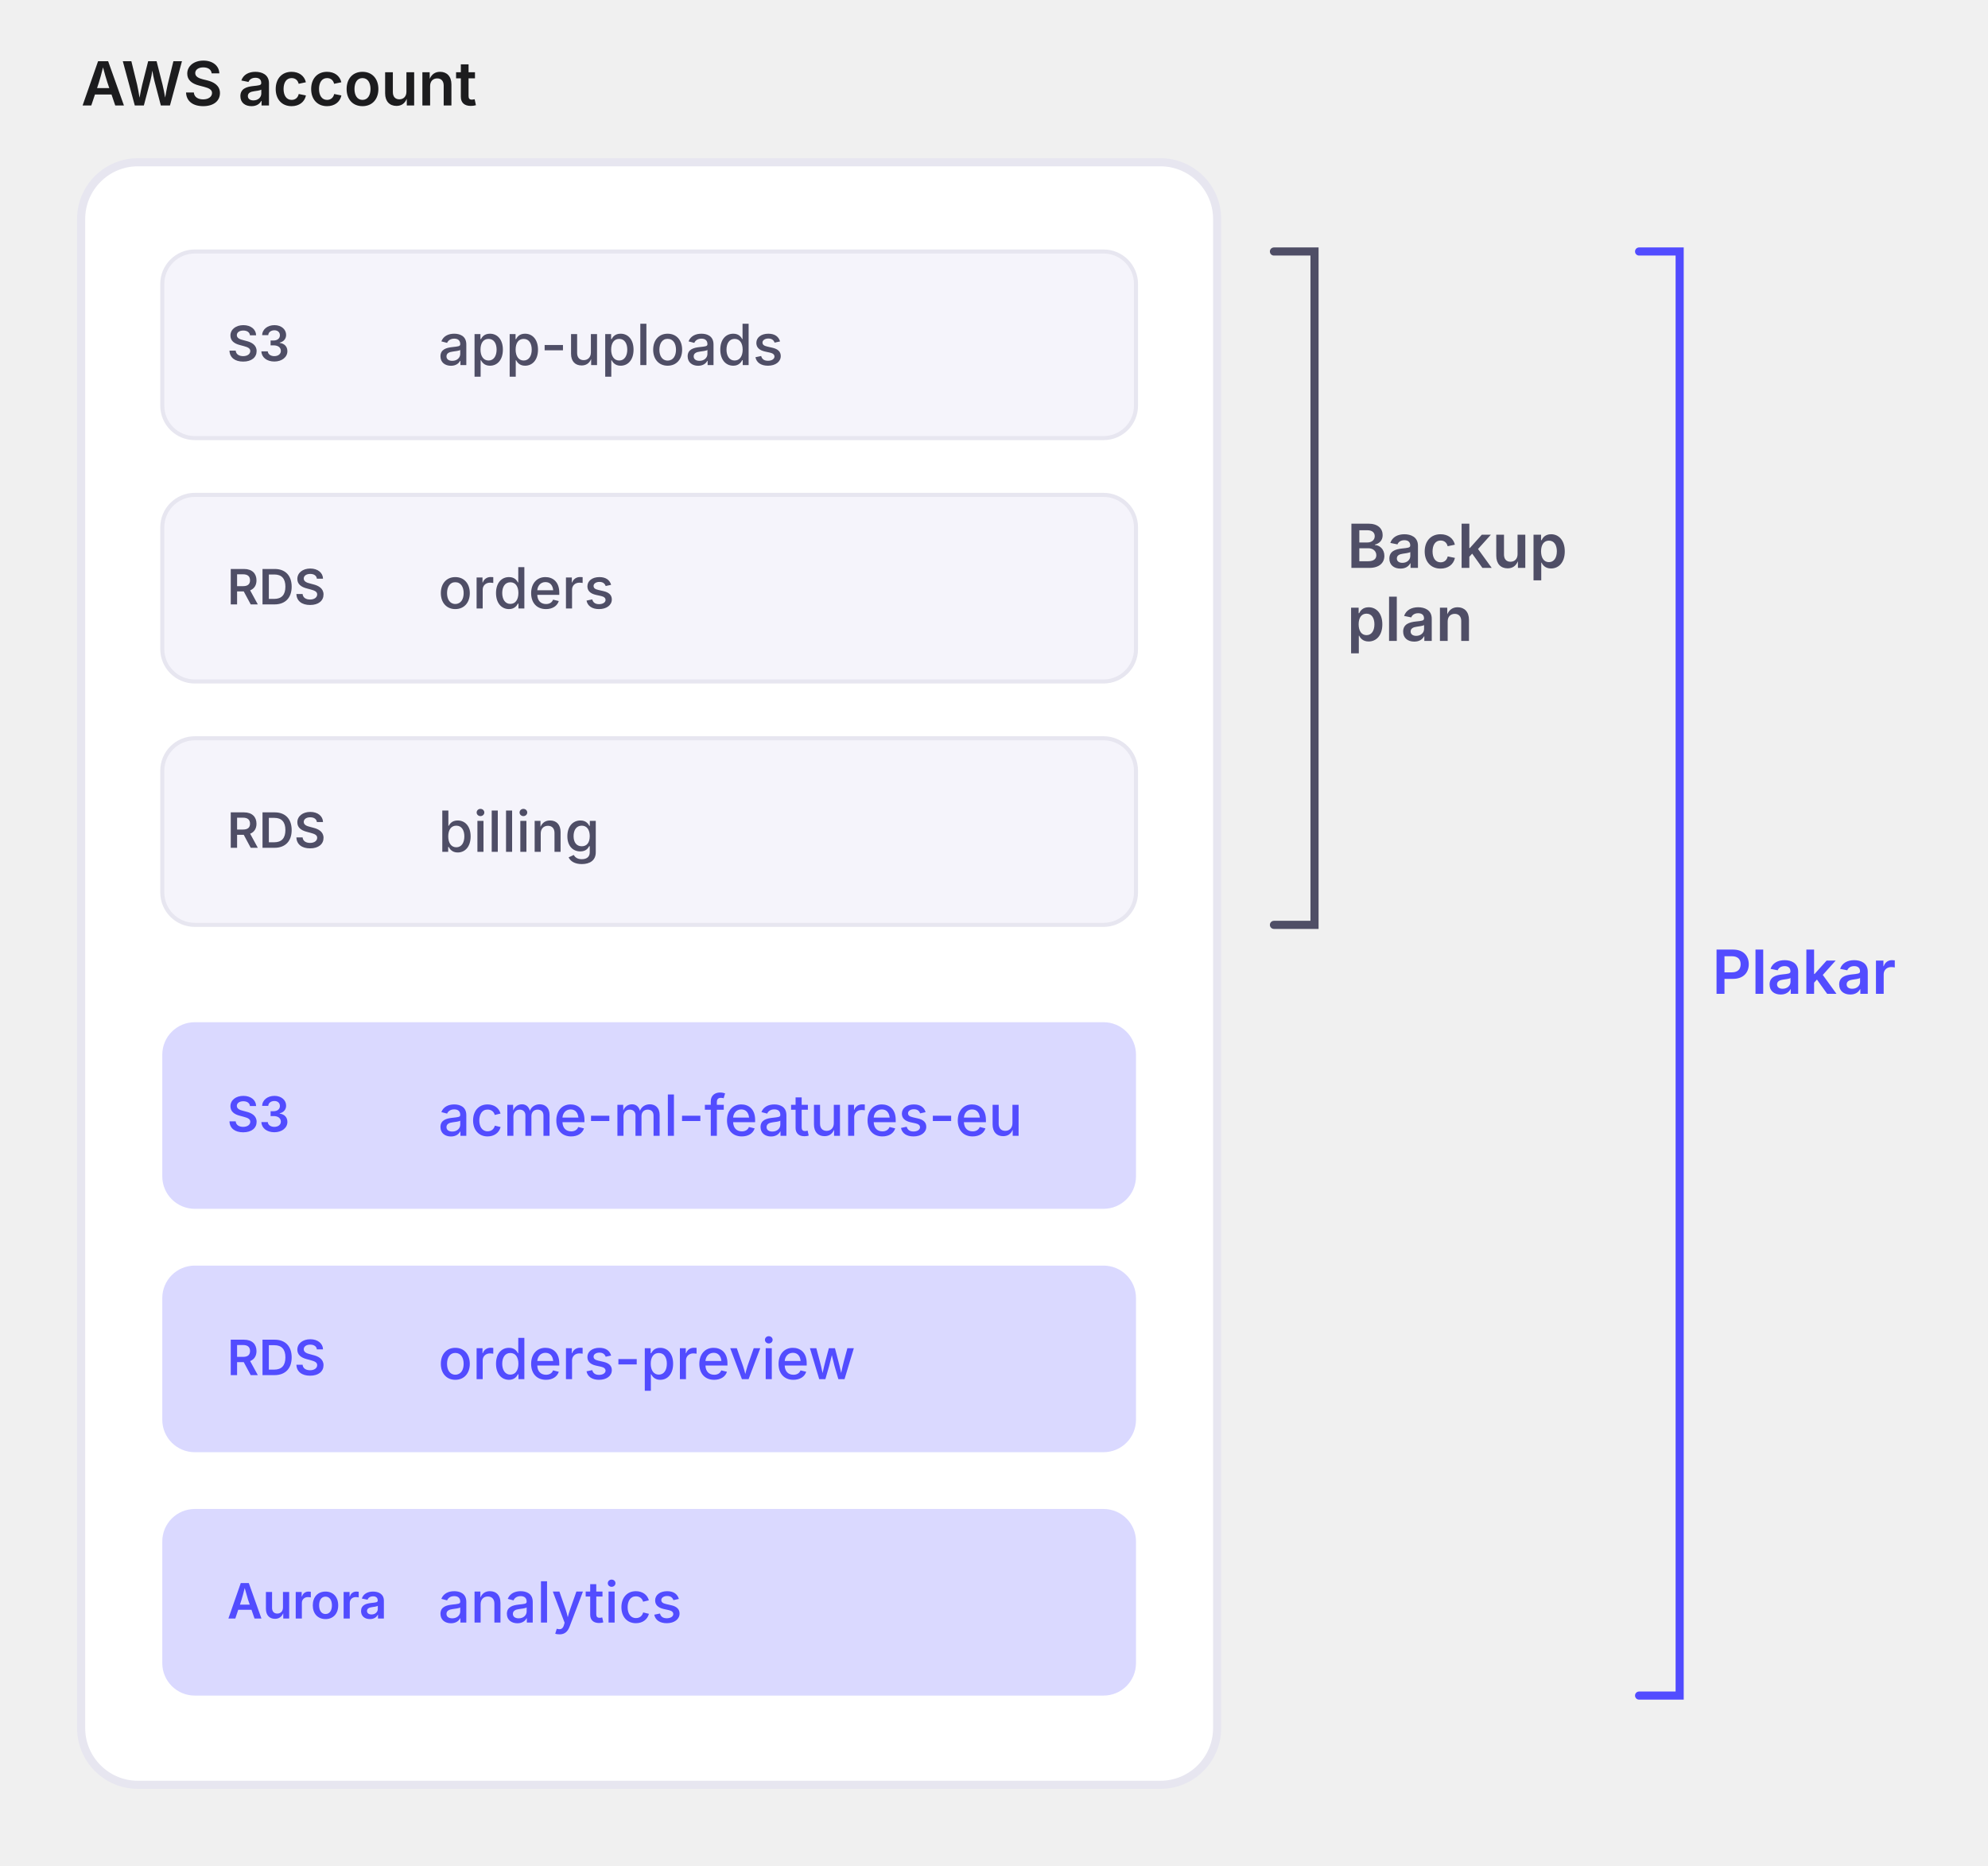
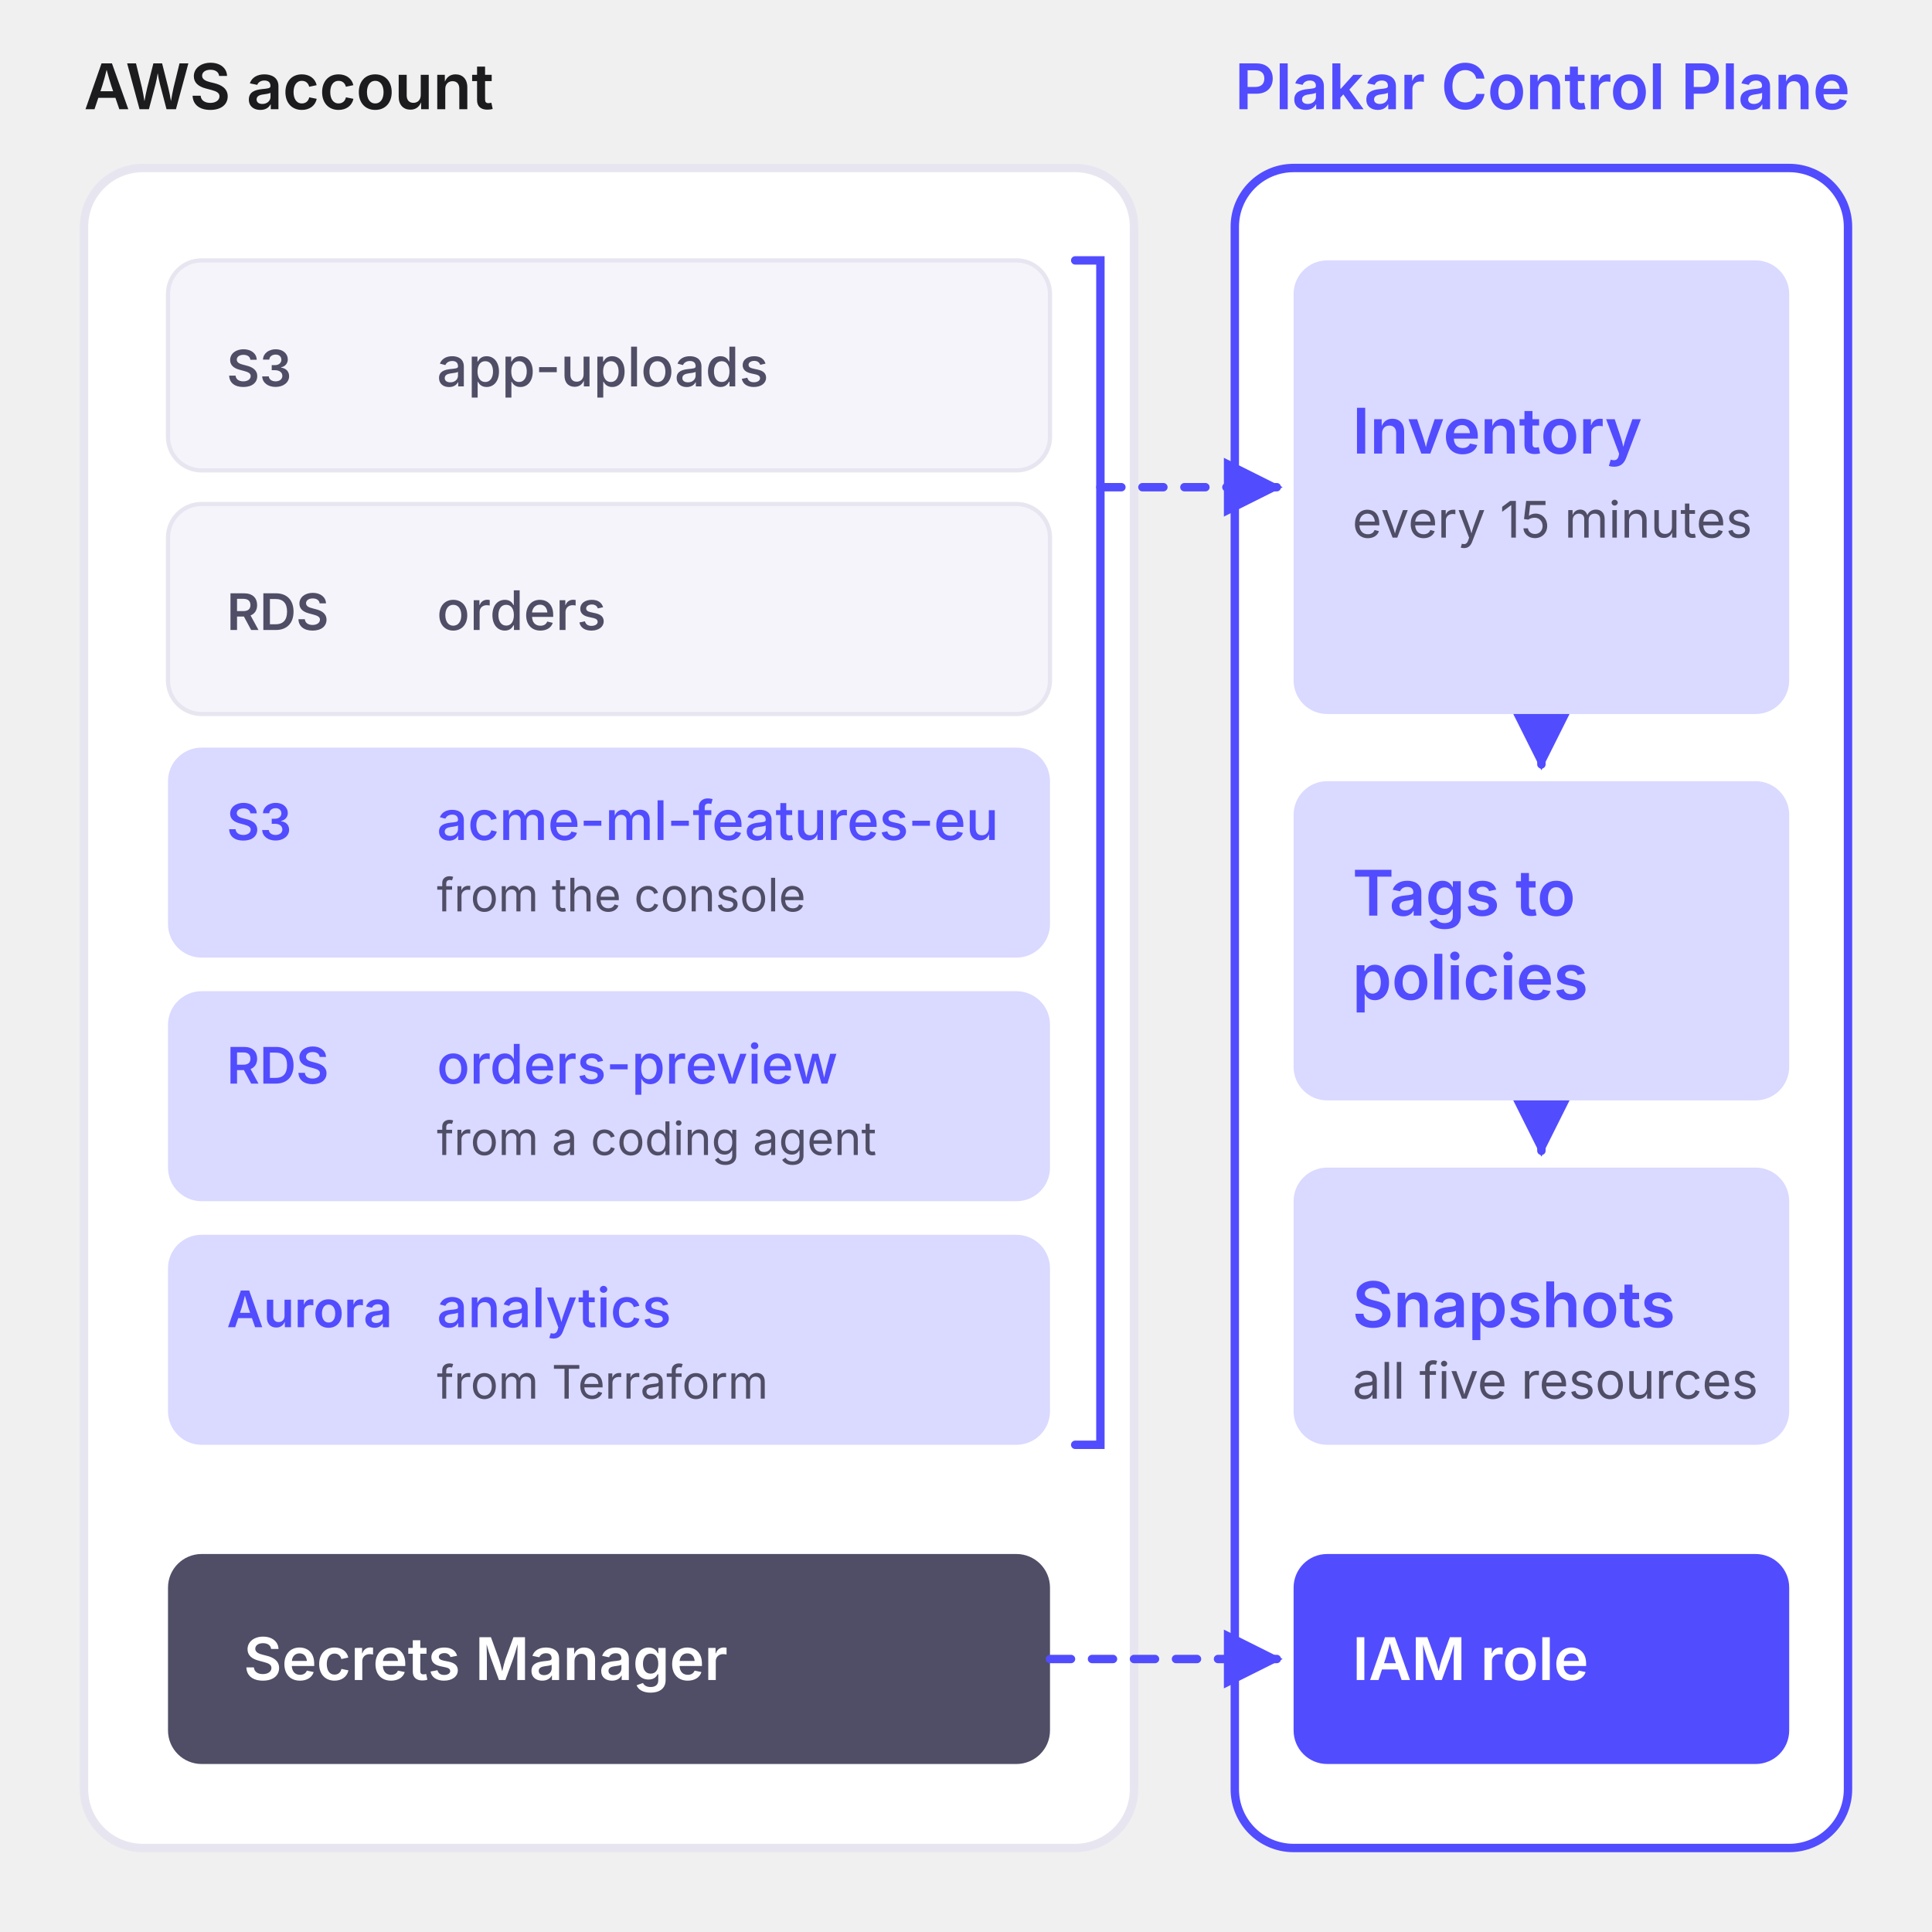
- <svg xmlns="http://www.w3.org/2000/svg" viewBox="0 0 490 460" role="img" aria-label="An AWS account holds six resources. The backup plan covers the three created first. The Plakar inventory covers all six, including a bucket created from the console, an RDS instance created by a coding agent and an Aurora cluster created by Terraform." font-family="Inter, system-ui, sans-serif" class="w-full h-auto">
+ <svg xmlns="http://www.w3.org/2000/svg" viewBox="0 0 460 460" role="img" aria-label="An AWS account holds two resources from the original backup plan and three created later: an S3 bucket from the console, an RDS instance from a coding agent and an Aurora cluster from Terraform. Plakar Control Plane reads the account every 15 minutes, turns AWS tags into backup policies and takes snapshots of all five, with credentials read from AWS Secrets Manager through the IAM role of its EC2 instance." font-family="Inter, system-ui, sans-serif" class="w-full h-auto">
+   <defs>
+     <marker id="aws-arrow" viewBox="0 0 10 10" refX="9" refY="5" markerWidth="7" markerHeight="7" orient="auto-start-reverse">
+       <path d="M0 0 L10 5 L0 10 z" fill="rgb(82,76,255)" />
+     </marker>
+   </defs>
  <text x="20" y="26" font-size="15" font-weight="600" fill="rgb(28,28,30)">AWS account</text>
-   <rect x="20" y="40" width="280" height="400" rx="14" fill="#fff" stroke="rgb(231,230,240)" stroke-width="2" />
-   <g>
-     <rect x="40" y="62" width="240" height="46" rx="8" fill="rgb(245,244,251)" stroke="rgb(231,230,240)" />
-     <rect x="40" y="122" width="240" height="46" rx="8" fill="rgb(245,244,251)" stroke="rgb(231,230,240)" />
-     <rect x="40" y="182" width="240" height="46" rx="8" fill="rgb(245,244,251)" stroke="rgb(231,230,240)" />
-     <rect x="40" y="252" width="240" height="46" rx="8" fill="rgb(218,217,255)" />
-     <rect x="40" y="312" width="240" height="46" rx="8" fill="rgb(218,217,255)" />
-     <rect x="40" y="372" width="240" height="46" rx="8" fill="rgb(218,217,255)" />
+   <rect x="20" y="40" width="250" height="400" rx="14" fill="#fff" stroke="rgb(231,230,240)" stroke-width="2" />
+   <g stroke="rgb(231,230,240)">
+     <rect x="40" y="62" width="210" height="50" rx="8" fill="rgb(245,244,251)" />
+     <rect x="40" y="120" width="210" height="50" rx="8" fill="rgb(245,244,251)" />
  </g>
-   <g font-size="12" font-weight="600" fill="rgb(79,78,102)">
-     <text x="56" y="89">S3</text>
-     <text x="56" y="149">RDS</text>
-     <text x="56" y="209">RDS</text>
+   <g fill="rgb(218,217,255)">
+     <rect x="40" y="178" width="210" height="50" rx="8" />
+     <rect x="40" y="236" width="210" height="50" rx="8" />
+     <rect x="40" y="294" width="210" height="50" rx="8" />
  </g>
-   <g font-size="12" font-weight="600" fill="rgb(82,76,255)">
-     <text x="56" y="279">S3</text>
-     <text x="56" y="339">RDS</text>
-     <text x="56" y="399">Aurora</text>
+   <g font-size="12" font-weight="600">
+     <text x="54" y="92" fill="rgb(79,78,102)">S3</text>
+     <text x="54" y="150" fill="rgb(79,78,102)">RDS</text>
+     <text x="54" y="200" fill="rgb(82,76,255)">S3</text>
+     <text x="54" y="258" fill="rgb(82,76,255)">RDS</text>
+     <text x="54" y="316" fill="rgb(82,76,255)">Aurora</text>
  </g>
-   <g font-size="14" font-weight="500">
-     <text x="108" y="90" fill="rgb(79,78,102)">app-uploads</text>
-     <text x="108" y="150" fill="rgb(79,78,102)">orders</text>
-     <text x="108" y="210" fill="rgb(79,78,102)">billing</text>
-     <text x="108" y="280" fill="rgb(82,76,255)">acme-ml-features-eu</text>
-     <text x="108" y="340" fill="rgb(82,76,255)">orders-preview</text>
-     <text x="108" y="400" fill="rgb(82,76,255)">analytics</text>
+   <g font-size="13" font-weight="500">
+     <text x="104" y="92" fill="rgb(79,78,102)">app-uploads</text>
+     <text x="104" y="150" fill="rgb(79,78,102)">orders</text>
+     <text x="104" y="200" fill="rgb(82,76,255)">acme-ml-features-eu</text>
+     <text x="104" y="258" fill="rgb(82,76,255)">orders-preview</text>
+     <text x="104" y="316" fill="rgb(82,76,255)">analytics</text>
  </g>
-   <g fill="none" stroke-width="2" stroke-linecap="round">
-     <path d="M314 62 H324 V228 H314" stroke="rgb(79,78,102)" />
-     <path d="M404 62 H414 V418 H404" stroke="rgb(82,76,255)" />
+   <g font-size="11" fill="rgb(79,78,102)">
+     <text x="104" y="217">from the console</text>
+     <text x="104" y="275">from a coding agent</text>
+     <text x="104" y="333">from Terraform</text>
  </g>
-   <g font-size="15" font-weight="600">
-     <text x="332" y="140" fill="rgb(79,78,102)">Backup</text>
-     <text x="332" y="158" fill="rgb(79,78,102)">plan</text>
-     <text x="422" y="245" fill="rgb(82,76,255)">Plakar</text>
+   <rect x="40" y="370" width="210" height="50" rx="8" fill="rgb(79,78,102)" />
+   <text x="58" y="400" font-size="14" font-weight="600" fill="#fff">Secrets Manager</text>
+   <text x="294" y="26" font-size="15" font-weight="600" fill="rgb(82,76,255)">Plakar Control Plane</text>
+   <rect x="294" y="40" width="146" height="400" rx="14" fill="#fff" stroke="rgb(82,76,255)" stroke-width="2" />
+   <g fill="none" stroke="rgb(82,76,255)" stroke-width="2" stroke-linecap="round">
+     <path d="M256 62 H262 V344 H256" />
+     <path d="M262 116 H304" stroke-dasharray="5 5" marker-end="url(#aws-arrow)" />
+     <path d="M250 395 H304" stroke-dasharray="5 5" marker-end="url(#aws-arrow)" />
+     <path d="M367 172 V182" marker-end="url(#aws-arrow)" />
+     <path d="M367 264 V274" marker-end="url(#aws-arrow)" />
  </g>
+   <g fill="rgb(218,217,255)">
+     <rect x="308" y="62" width="118" height="108" rx="8" />
+     <rect x="308" y="186" width="118" height="76" rx="8" />
+     <rect x="308" y="278" width="118" height="66" rx="8" />
+   </g>
+   <g font-size="15" font-weight="600" fill="rgb(82,76,255)">
+     <text x="322" y="108">Inventory</text>
+     <text x="322" y="218">Tags to</text>
+     <text x="322" y="238">policies</text>
+     <text x="322" y="316">Snapshots</text>
+   </g>
+   <g font-size="12" fill="rgb(79,78,102)">
+     <text x="322" y="128">every 15 minutes</text>
+     <text x="322" y="333">all five resources</text>
+   </g>
+   <rect x="308" y="370" width="118" height="50" rx="8" fill="rgb(82,76,255)" />
+   <text x="322" y="400" font-size="14" font-weight="600" fill="#fff">IAM role</text>
</svg>
